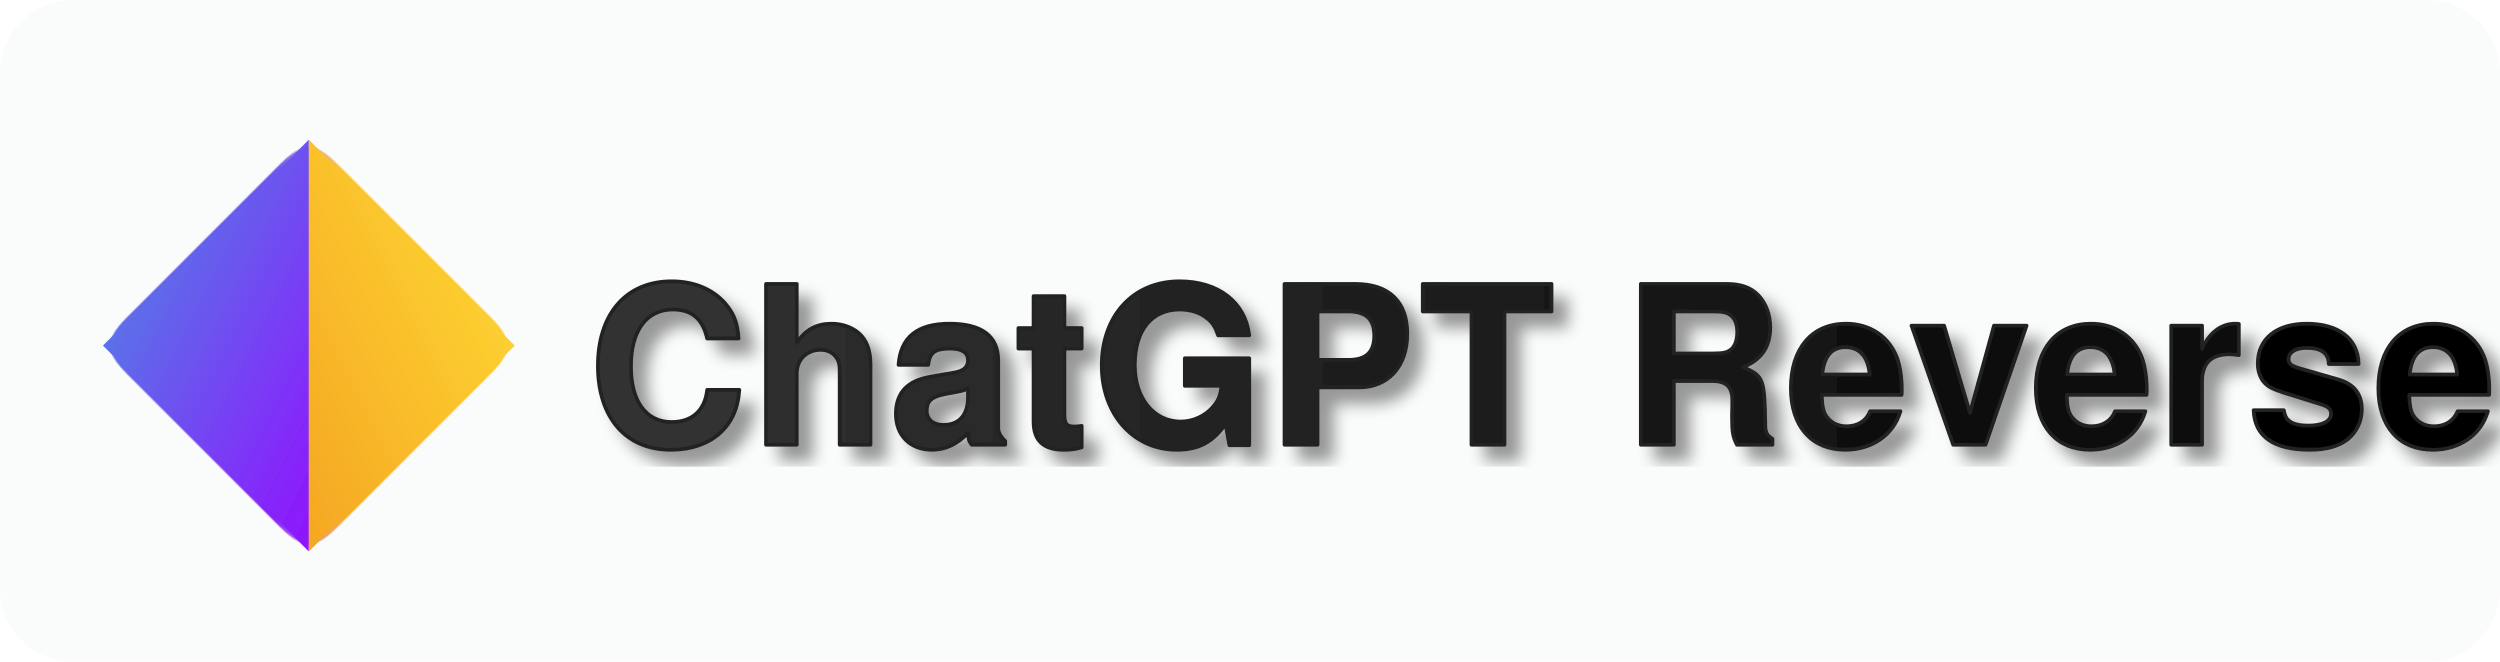
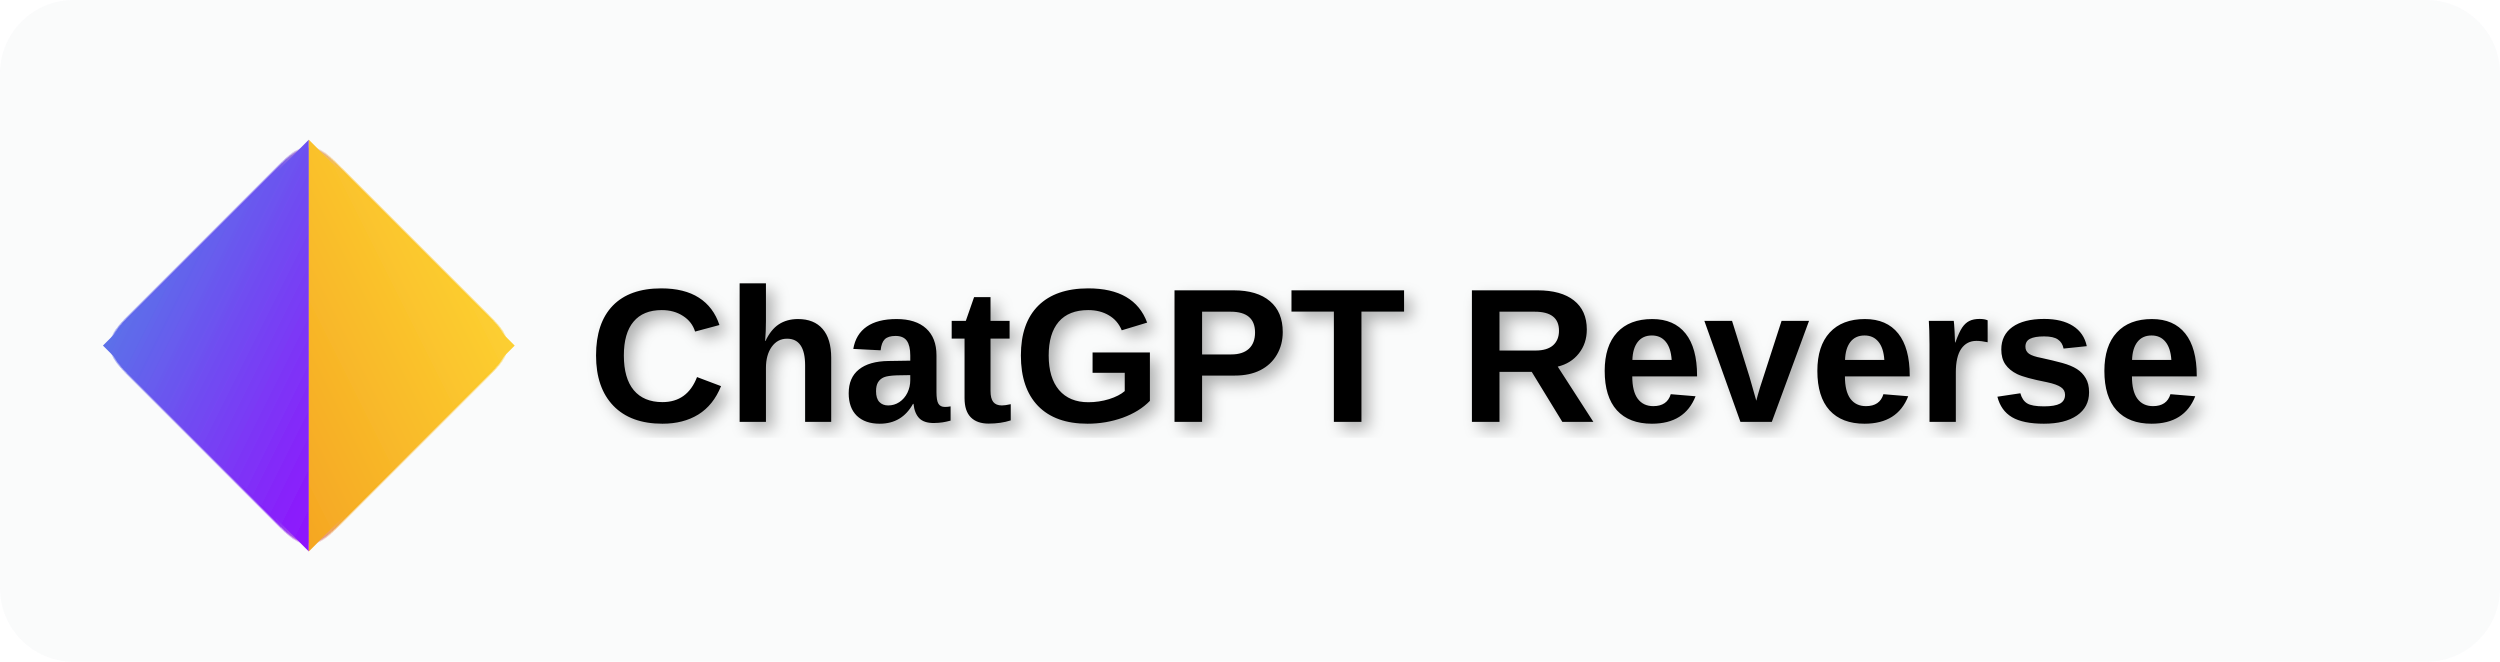
<svg xmlns="http://www.w3.org/2000/svg" viewBox="0 0 340 90" width="340" height="90" role="img" aria-labelledby="logoTitle logoDesc">
  <defs>
    <linearGradient id="grad1" x1="0%" y1="0%" x2="100%" y2="100%">
      <stop offset="0%" stop-color="#4A90E2" />
      <stop offset="100%" stop-color="#9013FE" />
    </linearGradient>
    <linearGradient id="grad2" x1="100%" y1="0%" x2="0%" y2="100%">
      <stop offset="0%" stop-color="#FFDD35" />
      <stop offset="100%" stop-color="#F5A623" />
    </linearGradient>
-     <linearGradient id="textGrad" x1="0%" y1="0%" x2="100%" y2="0%">
-       <stop offset="0%" stop-color="#333333" />
-       <stop offset="100%" stop-color="#000000" />
-     </linearGradient>
-     <filter id="shadowStrong" x="-10%" y="-10%" width="120%" height="120%">
-       <feDropShadow dx="2" dy="2" stdDeviation="1" flood-opacity="0.4" />
+     <filter id="shadow" x="-10%" y="-10%" width="120%" height="120%">
+       <feDropShadow dx="1" dy="1" stdDeviation="1" flood-opacity="0.3" />
    </filter>
    <filter id="glow" x="-20%" y="-20%" width="140%" height="140%">
      <feGaussianBlur in="SourceGraphic" stdDeviation="2" result="blur" />
      <feColorMatrix in="blur" mode="matrix" values="1 0 0 0 0  0 1 0 0 0  0 0 1 0 0  0 0 0 18 -7" result="glow" />
      <feComposite in="SourceGraphic" in2="glow" operator="over" />
    </filter>
  </defs>
  <rect x="0" y="0" width="340" height="90" rx="10" ry="10" fill="#f8f9fa" opacity="0.7" />
  <g id="logo-icon" transform="translate(10, 15)" filter="url(#glow)">
    <path fill="url(#grad1)" d="M32 4 L4 32 L32 60 Z" />
    <path fill="url(#grad2)" d="M32 4 L60 32 L32 60 Z" />
  </g>
  <g id="logo-text-group" transform="translate(10, 10)">
-     <text x="70" y="40" font-family="'Arial Black', Helvetica, sans-serif" font-size="30" font-weight="900" letter-spacing="0.5" fill="url(#textGrad)" stroke="#222222" stroke-width="0.5" stroke-linejoin="round" dominant-baseline="middle" text-anchor="start" filter="url(#shadowStrong)">
+     <text x="70" y="40" font-family="Montserrat, Arial, sans-serif" font-size="26" font-weight="bold" fill="#000000" stroke="none" dominant-baseline="middle" text-anchor="start" filter="url(#shadow)">
            ChatGPT Reverse
        </text>
  </g>
</svg>
